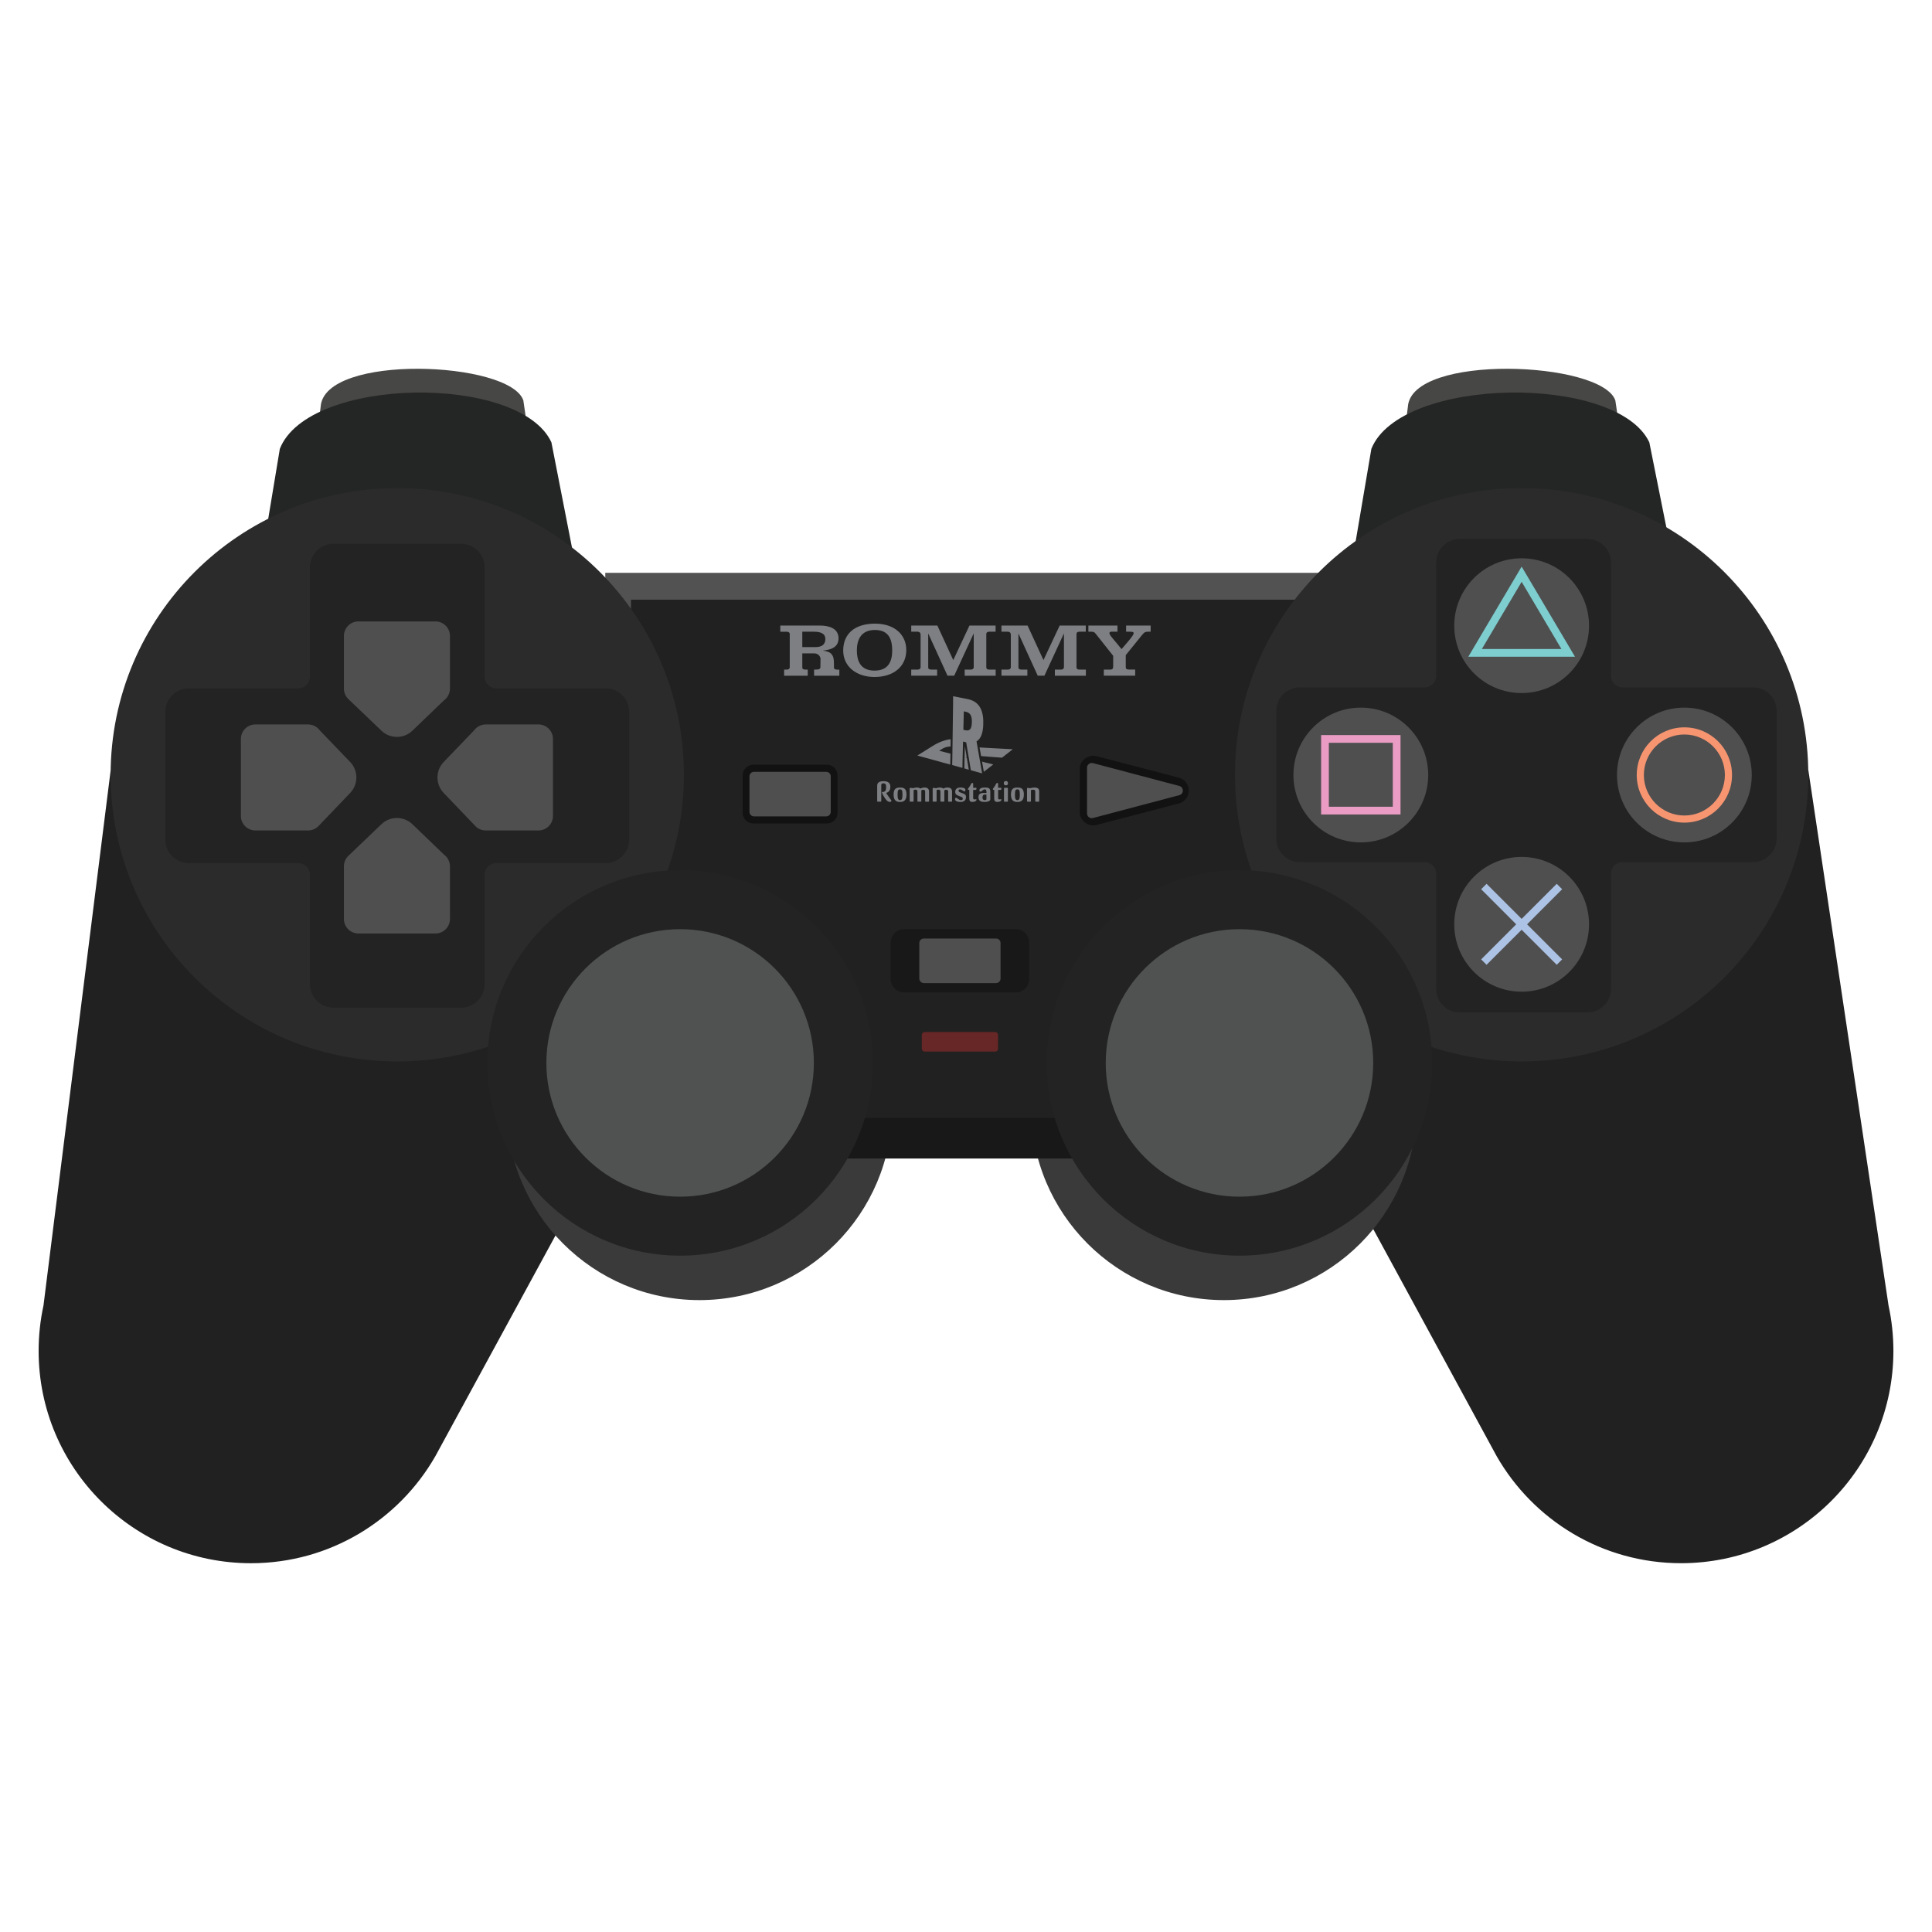
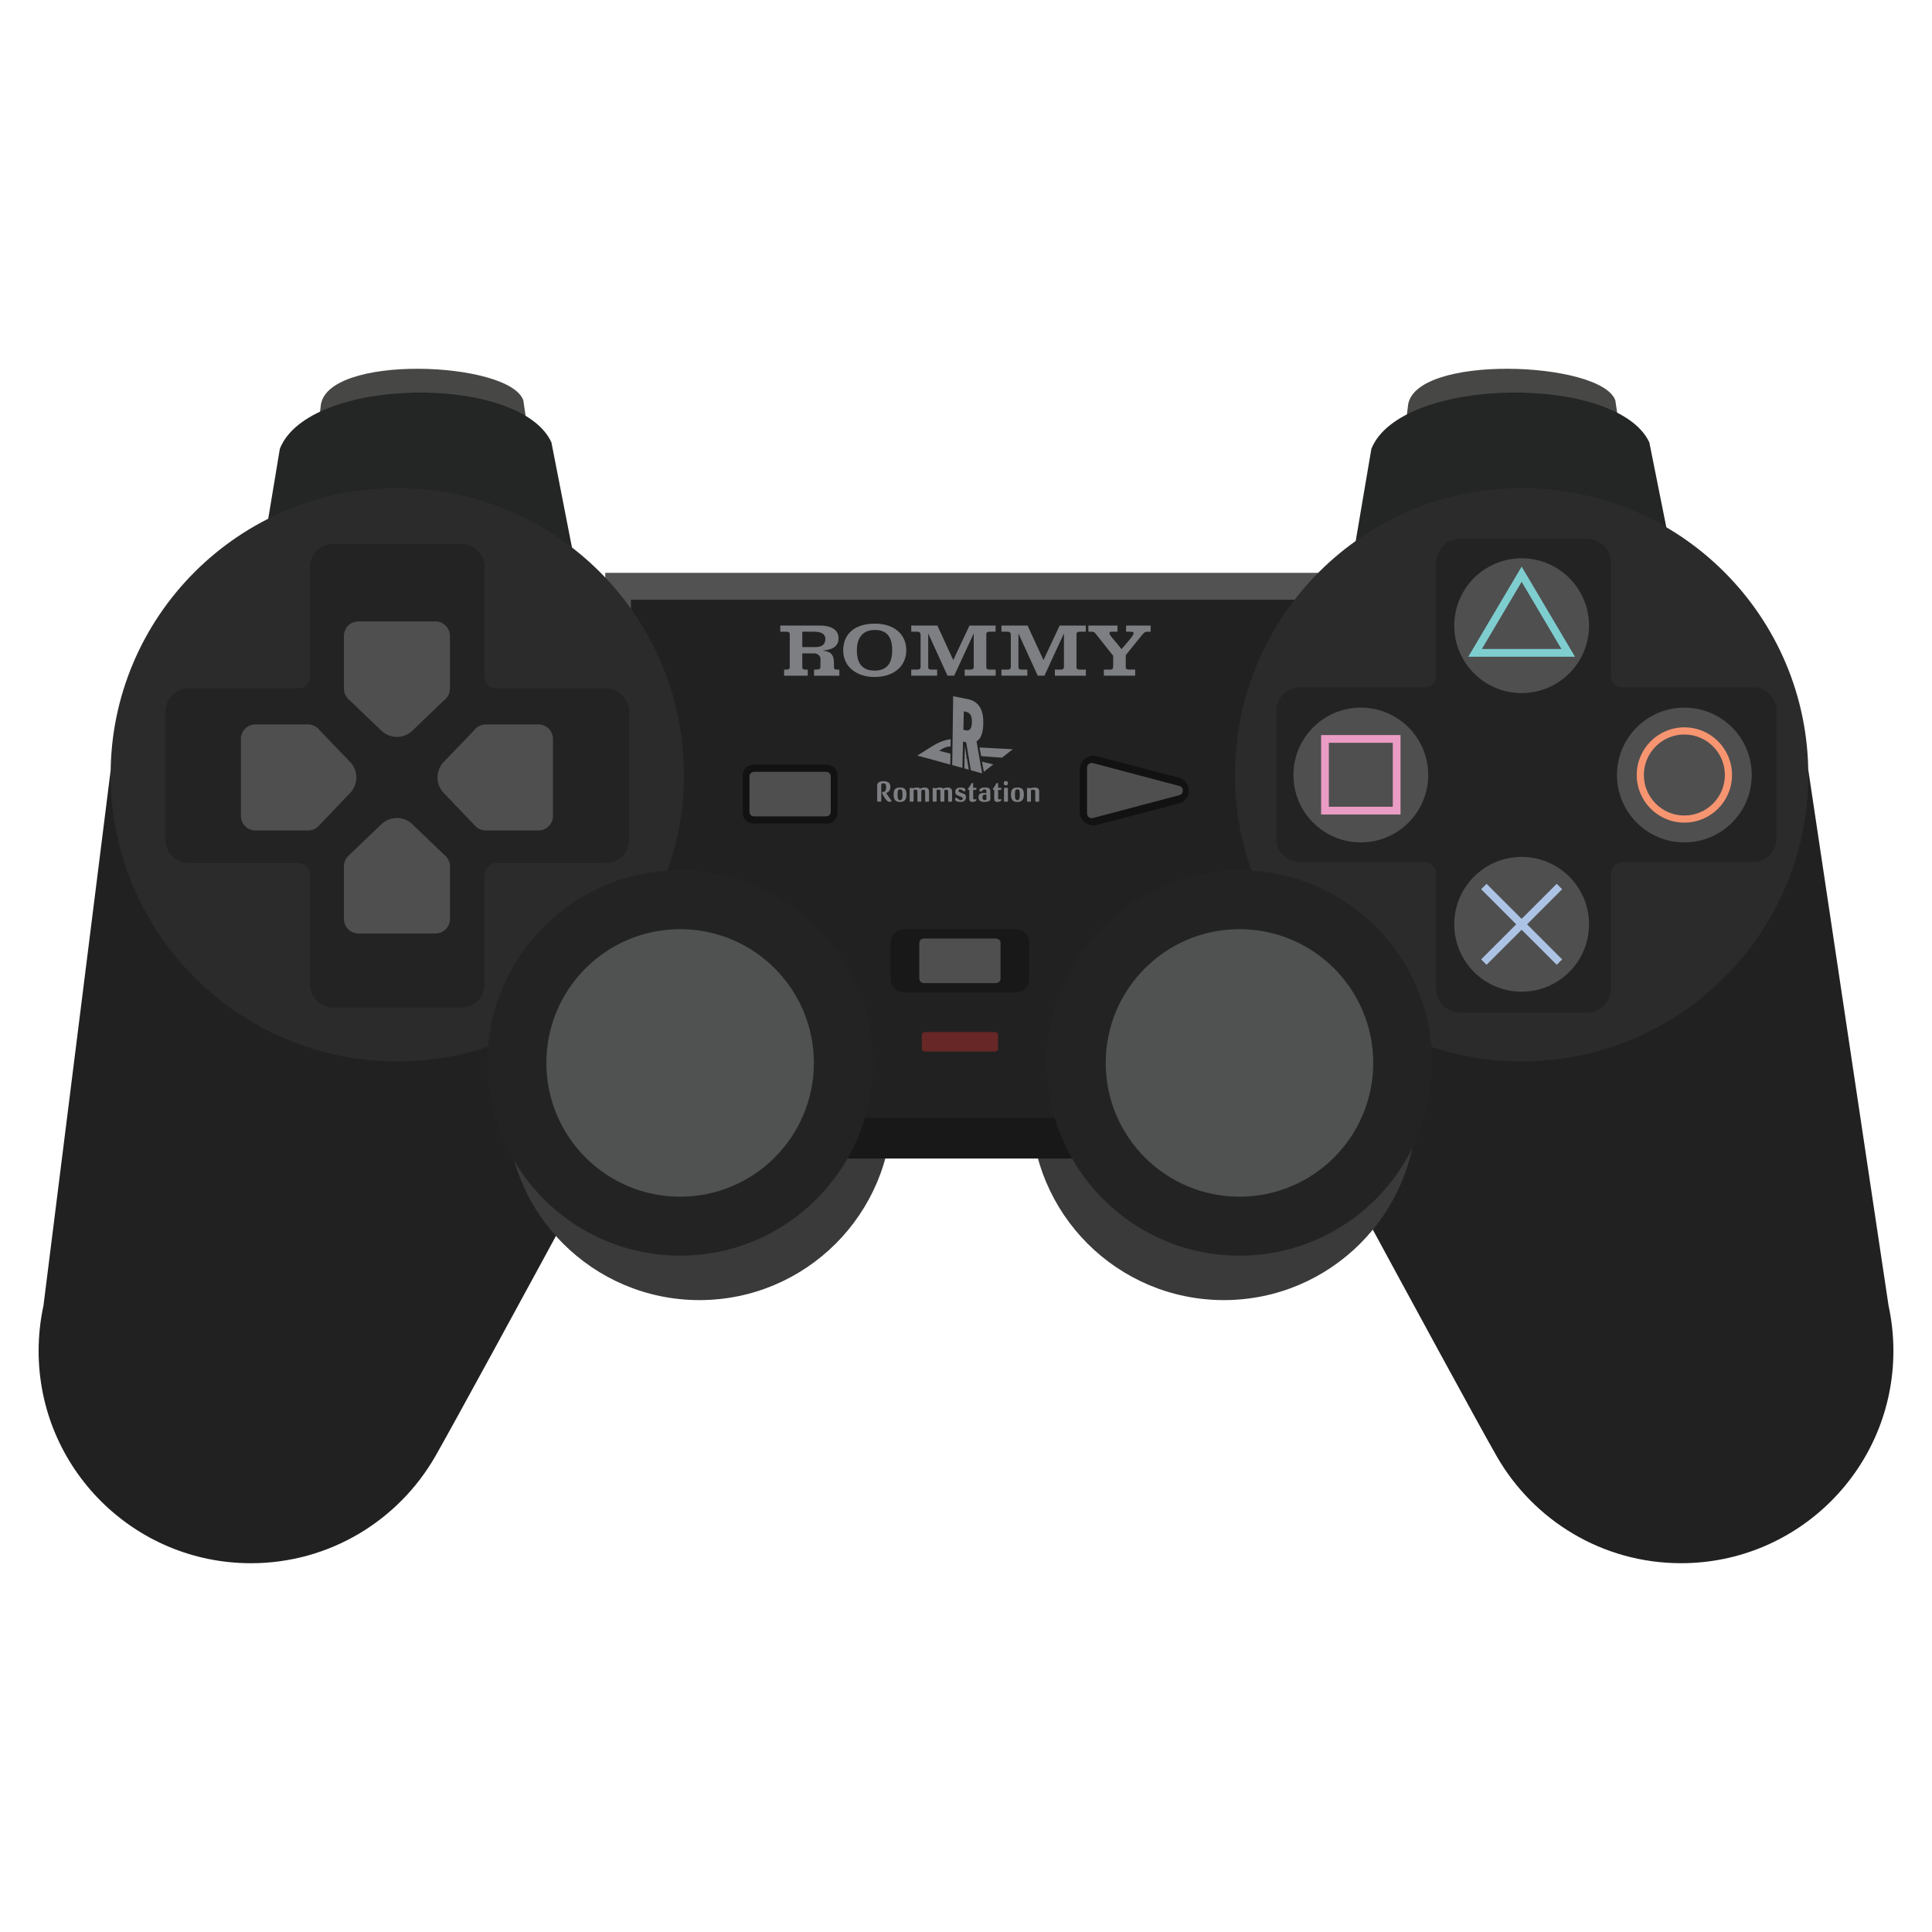
<svg xmlns="http://www.w3.org/2000/svg" id="Layer_1" data-name="Layer 1" viewBox="0 0 1000 1000">
  <defs>
-     <style>
-       .cls-1 {
-         fill: #adc3e5;
-       }
- 
-       .cls-2 {
-         fill: #f79571;
-       }
- 
-       .cls-3 {
-         fill: #181818;
-       }
- 
-       .cls-4 {
-         stroke: #eb9cc4;
-       }
- 
-       .cls-4, .cls-5 {
-         fill: none;
-         stroke-miterlimit: 10;
-         stroke-width: 4px;
-       }
- 
-       .cls-6 {
-         fill: #2b2b2b;
-       }
- 
-       .cls-7 {
-         fill: #121212;
-       }
- 
-       .cls-8 {
-         fill: #232323;
-       }
- 
-       .cls-9 {
-         fill: #515251;
-       }
- 
-       .cls-10 {
-         fill: #474745;
-       }
- 
-       .cls-11 {
-         fill: #4f5251;
-       }
- 
-       .cls-12 {
-         fill: #7d7f82;
-       }
- 
-       .cls-13 {
-         fill: #242625;
-       }
- 
-       .cls-14 {
-         fill: #662726;
-       }
- 
-       .cls-15 {
-         fill: #3a3a3a;
-       }
- 
-       .cls-16 {
-         fill: #4f4f4f;
-       }
- 
-       .cls-17 {
-         fill: #212121;
-       }
- 
-       .cls-5 {
-         stroke: #7eced0;
-       }
-     </style>
+     <style>.cls-3{fill:#181818}.cls-6{fill:#2b2b2b}.cls-7{fill:#121212}.cls-8{fill:#232323}.cls-11{fill:#4f5251}.cls-12{fill:#7d7f82}.cls-15{fill:#3a3a3a}.cls-16{fill:#4f4f4f}.cls-17{fill:#212121}</style>
  </defs>
-   <g>
-     <path class="cls-17" d="M638.02,502.29l297.94-103.88,41.55,277.36c1.64,7.56,2.51,15.4,2.51,23.44,0,60.69-49.2,109.9-109.9,109.9-40.88,0-76.55-22.33-95.48-55.45h0s-136.62-251.37-136.62-251.37Z" />
-     <path class="cls-17" d="M365.03,497.04L57.26,398.83l-34.76,276.95c-1.64,7.56-2.51,15.4-2.51,23.44,0,60.69,49.2,109.9,109.9,109.9,40.88,0,76.55-22.33,95.48-55.45h0s139.67-256.63,139.67-256.63Z" />
-     <circle class="cls-15" cx="362.03" cy="573.17" r="99.76" />
-     <circle class="cls-15" cx="633.47" cy="573.17" r="99.76" />
-     <rect class="cls-3" x="267.23" y="345.14" width="457.96" height="254.51" />
-     <path class="cls-10" d="M286.59,314.9l-132.65-7.25,12.02-97.05c1.64-27.7,97.99-23.78,104.92-3.35l15.71,107.65Z" />
-     <path class="cls-10" d="M852.18,314.9l-135.77-7.25,12.3-97.05c1.68-27.7,100.3-23.78,107.38-3.35l16.08,107.65Z" />
-     <path class="cls-13" d="M306.46,336.61l-177.72-7.25,16.1-97.05c14.74-37.62,124.29-38.86,140.57-3.35l21.05,107.65Z" />
-     <path class="cls-13" d="M875.24,336.61l-181.9-7.25,16.48-97.05c15.08-37.62,127.21-38.86,143.87-3.35l21.55,107.65Z" />
-     <rect class="cls-9" x="313.29" y="296.5" width="371.66" height="219.84" />
-     <rect class="cls-17" x="326.58" y="310.4" width="345.08" height="268.29" />
-     <circle class="cls-6" cx="787.6" cy="401.02" r="148.37" />
-     <circle class="cls-6" cx="205.62" cy="401.02" r="148.37" />
-     <path class="cls-8" d="M313.48,356.29h-56.64c-3.31,0-5.99-2.68-5.99-5.99v-56.64c0-6.74-5.47-12.21-12.21-12.21h-66.03c-6.74,0-12.21,5.47-12.21,12.21v56.64c0,3.31-2.68,5.99-5.99,5.99h-56.64c-6.74,0-12.21,5.47-12.21,12.21v66.03c0,6.74,5.47,12.21,12.21,12.21h56.64c3.31,0,5.99,2.68,5.99,5.99v56.64c0,6.74,5.47,12.21,12.21,12.21h66.03c6.74,0,12.21-5.47,12.21-12.21v-56.64c0-3.31,2.68-5.99,5.99-5.99h56.64c6.74,0,12.21-5.47,12.21-12.21v-66.03c0-6.74-5.47-12.21-12.21-12.21Z" />
-     <path class="cls-16" d="M231.31,443.78h0s0,0,0,0c-.45-.57-.97-1.08-1.56-1.5l-16.28-15.65c-4.48-4.3-11.55-4.31-16.04-.02l-17.29,16.54c-1.32,1.36-2.13,3.21-2.13,5.25v27.25c0,4.16,3.37,7.53,7.53,7.53h39.83c4.16,0,7.53-3.37,7.53-7.53v-27.25c0-1.74-.6-3.34-1.59-4.62Z" />
-     <path class="cls-16" d="M231.31,361.04h0s0,0,0,0c-.45.57-.97,1.08-1.56,1.5l-16.28,15.65c-4.48,4.3-11.55,4.31-16.04.02l-17.29-16.54c-1.32-1.36-2.13-3.21-2.13-5.25v-27.25c0-4.16,3.37-7.53,7.53-7.53h39.83c4.16,0,7.53,3.37,7.53,7.53v27.25c0,1.74-.6,3.34-1.59,4.62Z" />
-     <path class="cls-16" d="M246.82,376.55h0s0,0,0,0c-.57.45-1.08.97-1.5,1.56l-15.65,16.28c-4.3,4.48-4.31,11.55-.02,16.04l16.54,17.29c1.36,1.32,3.21,2.13,5.25,2.13h27.25c4.16,0,7.53-3.37,7.53-7.53v-39.83c0-4.16-3.37-7.53-7.53-7.53h-27.25c-1.74,0-3.34.6-4.62,1.59Z" />
-     <path class="cls-16" d="M164.08,376.55h0s0,0,0,0c.57.45,1.08.97,1.5,1.56l15.65,16.28c4.3,4.48,4.31,11.55.02,16.04l-16.54,17.29c-1.36,1.32-3.21,2.13-5.25,2.13h-27.25c-4.16,0-7.53-3.37-7.53-7.53v-39.83c0-4.16,3.37-7.53,7.53-7.53h27.25c1.74,0,3.34.6,4.62,1.59Z" />
-     <path class="cls-8" d="M907.37,355.79h-67.56c-3.31,0-5.99-2.68-5.99-5.99v-58.63c0-6.74-5.47-12.21-12.21-12.21h-66.03c-6.74,0-12.21,5.47-12.21,12.21v58.63c0,3.31-2.68,5.99-5.99,5.99h-64.58c-6.74,0-12.21,5.47-12.21,12.21v66.03c0,6.74,5.47,12.21,12.21,12.21h64.58c3.31,0,5.99,2.68,5.99,5.99v59.62c0,6.74,5.47,12.21,12.21,12.21h66.03c6.74,0,12.21-5.47,12.21-12.21v-59.62c0-3.31,2.68-5.99,5.99-5.99h67.56c6.74,0,12.21-5.47,12.21-12.21v-66.03c0-6.74-5.47-12.21-12.21-12.21Z" />
-     <circle class="cls-16" cx="787.6" cy="323.85" r="34.88" />
-     <circle class="cls-16" cx="787.6" cy="478.42" r="34.88" />
-     <circle class="cls-16" cx="704.36" cy="401.14" r="34.88" />
-     <circle class="cls-16" cx="871.83" cy="401.14" r="34.88" />
-     <path class="cls-2" d="M871.83,380.17c11.56,0,20.97,9.41,20.97,20.97s-9.41,20.97-20.97,20.97-20.97-9.41-20.97-20.97,9.41-20.97,20.97-20.97M871.83,376.47c-13.62,0-24.66,11.04-24.66,24.66s11.04,24.66,24.66,24.66,24.66-11.04,24.66-24.66-11.04-24.66-24.66-24.66h0Z" />
-     <polygon class="cls-5" points="763.51 337.91 811.69 337.91 787.6 297.21 763.51 337.91" />
-     <rect class="cls-4" x="685.81" y="382.47" width="37.1" height="37.1" />
-     <polygon class="cls-1" points="808.56 460.26 805.76 457.46 787.6 475.61 769.44 457.46 766.64 460.26 784.79 478.42 766.64 496.58 769.44 499.38 787.6 481.23 805.76 499.38 808.56 496.58 790.41 478.42 808.56 460.26" />
-     <path class="cls-7" d="M558.87,398.13v22.14c0,4.55,4.36,7.87,8.82,6.7l42.38-11.07c6.97-1.82,6.97-11.59,0-13.41l-42.38-11.07c-4.46-1.16-8.82,2.15-8.82,6.7Z" />
-     <path class="cls-16" d="M562.65,397.38v23.65c0,1.61,1.53,2.79,3.08,2.37l44.69-11.83c2.44-.64,2.44-4.1,0-4.75l-44.69-11.83c-1.56-.41-3.08.76-3.08,2.37Z" />
-     <rect class="cls-7" x="384.41" y="395.81" width="49.1" height="30.43" rx="5.52" ry="5.52" />
-     <rect class="cls-16" x="387.93" y="399.5" width="42.06" height="23.06" rx="2.34" ry="2.34" />
-     <rect class="cls-3" x="461.01" y="480.94" width="71.71" height="32.73" rx="6.92" ry="6.92" />
-     <rect class="cls-16" x="475.83" y="485.78" width="42.06" height="23.06" rx="2.34" ry="2.34" />
-     <rect class="cls-14" x="477.12" y="534.17" width="39.48" height="10.13" rx="1.5" ry="1.5" />
-     <path class="cls-12" d="M499.91,392.1l10.39,2.64,3.82.93-5.94,4.62-3.78-1.08-26.53-7.31-3.08-.81,7.91-4.95c6.62-4.14,12.29-4.22,17.39-3.1l.09.02c3.27.72,5.41,1.88,5.01,3.73l19.04,1.02-5.61,4.37-17-1.28-1.71,1.21ZM494.24,390.66l1.14-.78c2.66-1.81,1.35-2.61-.87-3.14l-.09-.02c-2.18-.52-4.51-.57-7.07,1.09l-1.22.79,8.11,2.06Z" />
-     <g>
-       <path class="cls-12" d="M502.06,399.07l-2.4-14.43-.71-.18-.24,9.58-.06,4.08-6.32-1.76.09-3.78.39-28.33.02-4.5,8.1,1.61c6.1,1.21,8.88,5.79,8.49,14v.1c-.21,4.27-1.35,7.13-3.42,8.51l2.98,17.02-6.92-1.93ZM499.83,377.48c.28.07.54.1.77.1.89,0,1.82-.43,1.93-3.59v-.11c.11-3.03-.69-4.56-2.57-4.96l-.6-.13-.22,8.52.69.16Z" />
-       <path class="cls-17" d="M493.33,360.35l7.5,1.49c6.91,1.37,8.39,7.14,8.09,13.49v.11c-.19,3.86-1.16,6.96-3.47,8.29l2.9,16.57-5.85-1.63-2.4-14.44-1.63-.41-.26,10.2-.05,3.44-5.32-1.48.08-3.39.39-28.34.02-3.9M500.6,378.08c1.87,0,2.35-1.8,2.43-4.07v-.1c.09-2.62-.42-4.92-2.97-5.47l-1.19-.25-.24,9.53,1.09.26c.32.08.62.11.88.11M492.33,359.13v1.21s-.02,3.9-.02,3.9l-.39,28.33-.08,3.38-.02.78.75.21,5.32,1.48,1.25.35.02-1.3.05-3.44.2-7.88,2.11,12.67.1.63.61.17,5.85,1.63,1.53.43-.27-1.56-2.79-15.92c2.04-1.53,3.17-4.46,3.37-8.72v-.11c.41-8.5-2.5-13.25-8.89-14.52l-7.5-1.49-1.19-.24h0ZM499.64,376.93l.19-7.51h.01c1.15.25,2.3.97,2.18,4.46v.1c-.11,3.11-.97,3.11-1.43,3.11-.19,0-.41-.03-.66-.09l-.3-.07h0Z" />
-     </g>
-     <circle class="cls-8" cx="641.55" cy="550.17" r="99.76" />
-     <circle class="cls-11" cx="641.55" cy="550.17" r="69.23" />
-     <circle class="cls-8" cx="352.03" cy="550.17" r="99.76" />
-     <circle class="cls-11" cx="352.03" cy="550.17" r="69.23" />
-   </g>
-   <g>
-     <path class="cls-12" d="M433.19,346.58c-.91,0-1.46-.31-1.54-.96v-1.81c-.03-1.61-.05-1.89-.14-2.56-.15-1.2-.55-1.96-1.07-2.62-.86-1.07-2.29-1.54-4.54-1.9,4.42-.39,7.75-1.79,8.09-5.68.02-.22.03-.44.03-.66s0-.46-.03-.67c-.4-4.44-4.73-5.94-9.71-5.94h-20.4v3.2h3.46c.78,0,1.43.49,1.43,1.09v17.4c0,.6-.65,1.12-1.43,1.12h-1.48v3.16h12.23v-3.16h-1.25c-.97,0-1.57-.34-1.57-1.09v-7.32h6c.78,0,1.43.18,1.94.47.89.51,1.37,1.37,1.49,2.2l-.06,4.54c0,.6-.61,1.13-1.39,1.13l-1.89.08v3.16h13.08v-3.16h-1.25ZM422.07,334.94h-6.8v-7.97h5.96c3.34,0,5.97.82,5.97,3.83s-2.13,4.14-5.14,4.14Z" />
-     <path class="cls-12" d="M452.97,322.8c9.73,0,16.12,5.45,16.12,13.71s-6.31,13.9-16.49,13.9c-9.05,0-16.16-5.22-16.16-13.68s5.71-13.94,16.53-13.94ZM452.63,347.11c7.7,0,9.17-5.49,9.17-10.48s-1.31-10.56-8.94-10.56-9.35,5.71-9.35,10.6,1.5,10.44,9.13,10.44Z" />
-     <path class="cls-12" d="M504,345.27v-17.43l-10.11,21.9h-3.46l-9.99-21.87v17.62c0,.75.64,1.09,1.58,1.09h3.04v3.16h-13.41v-3.16h3.42c.79,0,1.43-.53,1.43-1.13v-16.94c0-.94-.6-1.54-1.54-1.54h-3.31v-3.19h13.53l8.23,17.88,8.38-17.88h13.53v3.19h-3.16c-1.09,0-1.65.38-1.65,1.28v17.06c0,.94.64,1.28,1.62,1.28h3.23v3.16h-16.04v-3.16h3.27c.79,0,1.43-.53,1.43-1.31Z" />
-     <path class="cls-12" d="M550.7,345.27v-17.43l-10.11,21.9h-3.46l-9.99-21.87v17.62c0,.75.64,1.09,1.58,1.09h3.04v3.16h-13.41v-3.16h3.42c.79,0,1.43-.53,1.43-1.13v-16.94c0-.94-.6-1.54-1.54-1.54h-3.31v-3.19h13.52l8.23,17.88,8.38-17.88h13.52v3.19h-3.16c-1.09,0-1.65.38-1.65,1.28v17.06c0,.94.64,1.28,1.62,1.28h3.23v3.16h-16.04v-3.16h3.27c.79,0,1.43-.53,1.43-1.31Z" />
-     <path class="cls-12" d="M571.33,346.58h3.38c1.58,0,1.47-1.09,1.47-2.52v-4.62l-9.09-11.46c-.71-.9-1.09-1.01-2.59-1.01h-1.16v-3.19h15.07v3.19h-3.19c-.68,0-.98.3-.98.79,0,1.09,3.16,4.25,6.27,8.23,3.42-3.98,6.27-7.14,6.27-8.23,0-.71-.75-.79-2.14-.79h-1.77v-3.19h12.7v3.19h-1.16c-1.65,0-2.03.15-3.49,1.95l-8.23,10.18v6.16c0,1.13.75,1.31,1.8,1.31h3.08v3.16h-16.23v-3.16Z" />
-   </g>
-   <g>
-     <path class="cls-12" d="M456.94,409.91c1.23,0,1.73-.86,1.73-2.4,0-1.63-.44-2.07-1.52-2.07-.75,0-1.01.37-1.01,1.1v7.98c0,.28,0,.42-.4.42h-1.3c-.31,0-.41-.06-.41-.42v-7.82c0-1.25.62-2.36,3.28-2.36,2.18,0,3.53.82,3.53,2.81s-.78,2.84-2.18,3.28l1.22,1.82c1.1,1.64,1.51,1.85,1.51,2.29,0,.35-.42.51-.86.51-.66,0-1.3-.26-2.34-1.7-.45-.63-1.17-1.76-1.6-2.86-.07-.19-.09-.31-.09-.37,0-.21.09-.22.18-.22h.28Z" />
-     <path class="cls-12" d="M465.86,415.09c-1.71,0-3.34-.56-3.34-3.82s1.55-3.63,3.37-3.63,3.31.4,3.31,3.63-1.61,3.82-3.34,3.82ZM467.11,411.01c0-2.04-.37-2.43-1.25-2.43s-1.26.4-1.26,2.4v.82c0,1.73.45,2.36,1.26,2.36s1.25-.63,1.25-2.33v-.82Z" />
-     <path class="cls-12" d="M480.88,414.54c0,.26,0,.41-.38.41h-1.27c-.28,0-.37-.06-.37-.41v-4.63c0-.76-.09-1.13-1.16-1.13-.4,0-.82.21-.82.51v5.24c0,.26,0,.41-.38.41h-1.27c-.28,0-.37-.06-.37-.41v-4.66c0-.73-.21-1.17-.91-1.17-.47,0-.89.1-1.07.28v5.55c0,.26,0,.41-.4.41h-1.25c-.28,0-.38-.06-.38-.41v-6.34c0-.35.19-.4.47-.4.19,0,.92.19,1.16.19.4,0,1.08-.35,1.95-.35,1.22,0,1.66.31,1.92.57.81-.42,1.48-.57,2.14-.57,1.86,0,2.39.92,2.39,2.15v4.75Z" />
-     <path class="cls-12" d="M492.78,414.54c0,.26,0,.41-.38.41h-1.27c-.28,0-.37-.06-.37-.41v-4.63c0-.76-.09-1.13-1.16-1.13-.4,0-.82.21-.82.51v5.24c0,.26,0,.41-.38.41h-1.27c-.28,0-.37-.06-.37-.41v-4.66c0-.73-.21-1.17-.91-1.17-.47,0-.89.1-1.07.28v5.55c0,.26,0,.41-.4.41h-1.25c-.28,0-.38-.06-.38-.41v-6.34c0-.35.19-.4.47-.4.19,0,.92.19,1.16.19.4,0,1.08-.35,1.95-.35,1.22,0,1.66.31,1.92.57.81-.42,1.48-.57,2.14-.57,1.86,0,2.39.92,2.39,2.15v4.75Z" />
-     <path class="cls-12" d="M497.1,415.09c-1.63,0-2.77-.48-2.77-1.39,0-.41.07-.75.62-.75s1.26,1.2,2.43,1.2c.62,0,.95-.23.95-.79s-.12-.69-1.7-1.26c-1.67-.6-2.2-1.04-2.2-2.26,0-1.44.98-2.21,2.71-2.21,1.57,0,2.55.38,2.55,1.25,0,.53-.28.75-.57.75-.56,0-1.17-1.05-2.29-1.05-.48,0-.69.25-.69.64,0,.6.37.78,1.52,1.16,2.08.69,2.33,1.13,2.33,2.3,0,1.42-.95,2.42-2.9,2.42Z" />
-     <path class="cls-12" d="M503.71,412.81c0,.62.1.97.6.97.35,0,.79-.1.94-.1.16,0,.19.19.19.29,0,.44-.63,1.1-2.2,1.1-1.13,0-1.54-.64-1.54-1.7v-4.53c-.61,0-.7-.01-.7-.41,0-.32.47-.63,1.11-1.71.59-.98.63-1.45,1.13-1.45.38,0,.47.12.47.41v2.09h1.48c.18,0,.25.09.25.26,0,.31-.06.81-.43.81h-1.3v3.97Z" />
-     <path class="cls-12" d="M512.59,413.63c0,.69-.62,1.45-3.13,1.45s-2.99-1.2-2.99-2.45c0-1.55.78-2.2,2.74-2.2.92,0,1.38.06,1.38.06v-.6c0-1-.28-1.32-.91-1.32-.45,0-.7.15-1.19.6-.56.51-.76.6-.97.6-.35,0-.59-.29-.59-.7,0-.83.94-1.44,2.75-1.44s2.9.19,2.9,2.14v3.85ZM510.58,411.31c-.25-.04-.56-.06-.86-.06-.78,0-1.19.57-1.19,1.55,0,.73.29,1.33,1.19,1.33.59,0,.86-.16.86-.59v-2.24Z" />
-     <path class="cls-12" d="M516.62,412.81c0,.62.1.97.6.97.35,0,.79-.1.94-.1.16,0,.19.19.19.29,0,.44-.63,1.1-2.2,1.1-1.13,0-1.54-.64-1.54-1.7v-4.53c-.62,0-.7-.01-.7-.41,0-.32.47-.63,1.11-1.71.59-.98.63-1.45,1.13-1.45.38,0,.47.12.47.41v2.09h1.48c.18,0,.25.09.25.26,0,.31-.06.81-.42.81h-1.3v3.97Z" />
-     <path class="cls-12" d="M520.65,406.5c-.86,0-1.08-.57-1.08-1.1,0-.59.18-1.14,1.08-1.14.76,0,1.07.5,1.07,1.14,0,.59-.22,1.1-1.07,1.1ZM521.7,414.54c0,.26,0,.41-.38.41h-1.25c-.29,0-.4-.06-.4-.41v-6.37c0-.25.06-.4.29-.4h1.35c.28,0,.38.06.38.4v6.37Z" />
-     <path class="cls-12" d="M526.61,415.09c-1.71,0-3.34-.56-3.34-3.82s1.55-3.63,3.37-3.63,3.31.4,3.31,3.63-1.61,3.82-3.34,3.82ZM527.85,411.01c0-2.04-.37-2.43-1.25-2.43s-1.26.4-1.26,2.4v.82c0,1.73.45,2.36,1.26,2.36s1.25-.63,1.25-2.33v-.82Z" />
-     <path class="cls-12" d="M537.87,414.54c0,.26,0,.41-.38.41h-1.27c-.28,0-.37-.06-.37-.41v-4.86c0-.63-.34-.94-1.04-.94s-.94.1-1.19.26v5.54c0,.26,0,.41-.4.41h-1.25c-.28,0-.38-.06-.38-.41v-6.34c0-.35.19-.4.38-.4.29,0,.69.19,1.16.19.37,0,1.17-.35,2.26-.35,2.05,0,2.48.85,2.48,1.93v4.97Z" />
-   </g>
+   <path d="m638.02 502.29 297.94-103.88 41.55 277.36c1.64 7.56 2.51 15.4 2.51 23.44 0 60.69-49.2 109.9-109.9 109.9-40.88 0-76.55-22.33-95.48-55.45S638.02 502.29 638.02 502.29m-272.99-5.25L57.26 398.83 22.5 675.78c-1.64 7.56-2.51 15.4-2.51 23.44 0 60.69 49.2 109.9 109.9 109.9 40.88 0 76.55-22.33 95.48-55.45s139.67-256.63 139.67-256.63Z" class="cls-17" />
+   <circle cx="362.03" cy="573.17" r="99.76" class="cls-15" />
+   <circle cx="633.47" cy="573.17" r="99.76" class="cls-15" />
+   <path d="M267.23 345.14h457.96v254.51H267.23z" class="cls-3" />
+   <path d="m286.59 314.9-132.65-7.25 12.02-97.05c1.64-27.7 97.99-23.78 104.92-3.35zm565.59 0-135.77-7.25 12.3-97.05c1.68-27.7 100.3-23.78 107.38-3.35l16.08 107.65Z" style="fill:#474745" />
+   <path d="m306.46 336.61-177.72-7.25 16.1-97.05c14.74-37.62 124.29-38.86 140.57-3.35zm568.78 0-181.9-7.25 16.48-97.05c15.08-37.62 127.21-38.86 143.87-3.35z" style="fill:#242625" />
+   <path d="M313.29 296.5h371.66v219.84H313.29z" style="fill:#515251" />
+   <path d="M326.58 310.4h345.08v268.29H326.58z" class="cls-17" />
+   <circle cx="787.6" cy="401.02" r="148.37" class="cls-6" />
+   <circle cx="205.62" cy="401.02" r="148.37" class="cls-6" />
+   <path d="M313.48 356.29h-56.64c-3.31 0-5.99-2.68-5.99-5.99v-56.64c0-6.74-5.47-12.21-12.21-12.21h-66.03c-6.74 0-12.21 5.47-12.21 12.21v56.64c0 3.31-2.68 5.99-5.99 5.99H97.77c-6.74 0-12.21 5.47-12.21 12.21v66.03c0 6.74 5.47 12.21 12.21 12.21h56.64c3.31 0 5.99 2.68 5.99 5.99v56.64c0 6.74 5.47 12.21 12.21 12.21h66.03c6.74 0 12.21-5.47 12.21-12.21v-56.64c0-3.31 2.68-5.99 5.99-5.99h56.64c6.74 0 12.21-5.47 12.21-12.21V368.5c0-6.74-5.47-12.21-12.21-12.21" class="cls-8" />
+   <path d="M231.31 443.78c-.45-.57-.97-1.08-1.56-1.5l-16.28-15.65c-4.48-4.3-11.55-4.31-16.04-.02l-17.29 16.54a7.5 7.5 0 0 0-2.13 5.25v27.25c0 4.16 3.37 7.53 7.53 7.53h39.83c4.16 0 7.53-3.37 7.53-7.53V448.4c0-1.74-.6-3.34-1.59-4.62m0-82.74c-.45.57-.97 1.08-1.56 1.5l-16.28 15.65c-4.48 4.3-11.55 4.31-16.04.02l-17.29-16.54a7.5 7.5 0 0 1-2.13-5.25v-27.25c0-4.16 3.37-7.53 7.53-7.53h39.83c4.16 0 7.53 3.37 7.53 7.53v27.25c0 1.74-.6 3.34-1.59 4.62m15.51 15.51c-.57.45-1.08.97-1.5 1.56l-15.65 16.28c-4.3 4.48-4.31 11.55-.02 16.04l16.54 17.29a7.5 7.5 0 0 0 5.25 2.13h27.25c4.16 0 7.53-3.37 7.53-7.53v-39.83c0-4.16-3.37-7.53-7.53-7.53h-27.25c-1.74 0-3.34.6-4.62 1.59m-82.74 0c.57.45 1.08.97 1.5 1.56l15.65 16.28c4.3 4.48 4.31 11.55.02 16.04l-16.54 17.29a7.5 7.5 0 0 1-5.25 2.13h-27.25c-4.16 0-7.53-3.37-7.53-7.53v-39.83c0-4.16 3.37-7.53 7.53-7.53h27.25c1.74 0 3.34.6 4.62 1.59" class="cls-16" />
+   <path d="M907.37 355.79h-67.56c-3.31 0-5.99-2.68-5.99-5.99v-58.63c0-6.74-5.47-12.21-12.21-12.21h-66.03c-6.74 0-12.21 5.47-12.21 12.21v58.63c0 3.31-2.68 5.99-5.99 5.99H672.8c-6.74 0-12.21 5.47-12.21 12.21v66.03c0 6.74 5.47 12.21 12.21 12.21h64.58c3.31 0 5.99 2.68 5.99 5.99v59.62c0 6.74 5.47 12.21 12.21 12.21h66.03c6.74 0 12.21-5.47 12.21-12.21v-59.62c0-3.31 2.68-5.99 5.99-5.99h67.56c6.74 0 12.21-5.47 12.21-12.21V368c0-6.74-5.47-12.21-12.21-12.21" class="cls-8" />
+   <circle cx="787.6" cy="323.85" r="34.88" class="cls-16" />
+   <circle cx="787.6" cy="478.42" r="34.88" class="cls-16" />
+   <circle cx="704.36" cy="401.14" r="34.88" class="cls-16" />
+   <circle cx="871.83" cy="401.14" r="34.88" class="cls-16" />
+   <path d="M871.83 380.17c11.56 0 20.97 9.41 20.97 20.97s-9.41 20.97-20.97 20.97-20.97-9.41-20.97-20.97 9.41-20.97 20.97-20.97m0-3.7c-13.62 0-24.66 11.04-24.66 24.66s11.04 24.66 24.66 24.66 24.66-11.04 24.66-24.66-11.04-24.66-24.66-24.66" style="fill:#f79571" />
+   <path d="M763.51 337.91h48.18l-24.09-40.7z" style="fill:none;stroke-miterlimit:10;stroke-width:4px;stroke:#7eced0" />
+   <path d="M685.81 382.47h37.1v37.1h-37.1z" style="stroke:#eb9cc4;fill:none;stroke-miterlimit:10;stroke-width:4px" />
+   <path d="m808.56 460.26-2.8-2.8-18.16 18.15-18.16-18.15-2.8 2.8 18.15 18.16-18.15 18.16 2.8 2.8 18.16-18.15 18.16 18.15 2.8-2.8-18.15-18.16z" style="fill:#adc3e5" />
+   <path d="M558.87 398.13v22.14c0 4.55 4.36 7.87 8.82 6.7l42.38-11.07c6.97-1.82 6.97-11.59 0-13.41l-42.38-11.07c-4.46-1.16-8.82 2.15-8.82 6.7Z" class="cls-7" />
+   <path d="M562.65 397.38v23.65c0 1.61 1.53 2.79 3.08 2.37l44.69-11.83c2.44-.64 2.44-4.1 0-4.75l-44.69-11.83c-1.56-.41-3.08.76-3.08 2.37Z" class="cls-16" />
+   <rect width="49.1" height="30.43" x="384.41" y="395.81" class="cls-7" rx="5.52" ry="5.52" />
+   <rect width="42.06" height="23.06" x="387.93" y="399.5" class="cls-16" rx="2.34" ry="2.34" />
+   <rect width="71.71" height="32.73" x="461.01" y="480.94" class="cls-3" rx="6.92" ry="6.92" />
+   <rect width="42.06" height="23.06" x="475.83" y="485.78" class="cls-16" rx="2.34" ry="2.34" />
+   <rect width="39.48" height="10.13" x="477.12" y="534.17" rx="1.5" ry="1.5" style="fill:#662726" />
+   <path d="m499.91 392.1 10.39 2.64 3.82.93-5.94 4.62-3.78-1.08-26.53-7.31-3.08-.81 7.91-4.95c6.62-4.14 12.29-4.22 17.39-3.1l.09.02c3.27.72 5.41 1.88 5.01 3.73l19.04 1.02-5.61 4.37-17-1.28-1.71 1.21Zm-5.67-1.44 1.14-.78c2.66-1.81 1.35-2.61-.87-3.14l-.09-.02c-2.18-.52-4.51-.57-7.07 1.09l-1.22.79z" class="cls-12" />
+   <path d="m502.06 399.07-2.4-14.43-.71-.18-.24 9.58-.06 4.08-6.32-1.76.09-3.78.39-28.33.02-4.5 8.1 1.61c6.1 1.21 8.88 5.79 8.49 14v.1c-.21 4.27-1.35 7.13-3.42 8.51l2.98 17.02-6.92-1.93Zm-2.23-21.59c.28.07.54.1.77.1.89 0 1.82-.43 1.93-3.59v-.11c.11-3.03-.69-4.56-2.57-4.96l-.6-.13-.22 8.52.69.16Z" class="cls-12" />
+   <path d="m493.33 360.35 7.5 1.49c6.91 1.37 8.39 7.14 8.09 13.49v.11c-.19 3.86-1.16 6.96-3.47 8.29l2.9 16.57-5.85-1.63-2.4-14.44-1.63-.41-.26 10.2-.05 3.44-5.32-1.48.08-3.39.39-28.34zm7.27 17.73c1.87 0 2.35-1.8 2.43-4.07v-.1c.09-2.62-.42-4.92-2.97-5.47l-1.19-.25-.24 9.53 1.09.26c.32.08.62.11.88.11m-8.27-18.96v1.21l-.02 3.9-.39 28.33-.08 3.38-.02.78.75.21 5.32 1.48 1.25.35.02-1.3.05-3.44.2-7.88 2.11 12.67.1.63.61.17 5.85 1.63 1.53.43-.27-1.56-2.79-15.92c2.04-1.53 3.17-4.46 3.37-8.72v-.11c.41-8.5-2.5-13.25-8.89-14.52l-7.5-1.49-1.19-.24Zm7.31 17.8.19-7.51h.01c1.15.25 2.3.97 2.18 4.46v.1c-.11 3.11-.97 3.11-1.43 3.11q-.285 0-.66-.09l-.3-.07Z" class="cls-17" />
+   <circle cx="641.55" cy="550.17" r="99.76" class="cls-8" />
+   <circle cx="641.55" cy="550.17" r="69.23" class="cls-11" />
+   <circle cx="352.03" cy="550.17" r="99.76" class="cls-8" />
+   <circle cx="352.03" cy="550.17" r="69.23" class="cls-11" />
+   <path d="M433.19 346.58c-.91 0-1.46-.31-1.54-.96v-1.81c-.03-1.61-.05-1.89-.14-2.56-.15-1.2-.55-1.96-1.07-2.62-.86-1.07-2.29-1.54-4.54-1.9 4.42-.39 7.75-1.79 8.09-5.68q.03-.33.03-.66c0-.33 0-.46-.03-.67-.4-4.44-4.73-5.94-9.71-5.94h-20.4v3.2h3.46c.78 0 1.43.49 1.43 1.09v17.4c0 .6-.65 1.12-1.43 1.12h-1.48v3.16h12.23v-3.16h-1.25c-.97 0-1.57-.34-1.57-1.09v-7.32h6c.78 0 1.43.18 1.94.47.89.51 1.37 1.37 1.49 2.2l-.06 4.54c0 .6-.61 1.13-1.39 1.13l-1.89.08v3.16h13.08v-3.16h-1.25Zm-11.12-11.64h-6.8v-7.97h5.96c3.34 0 5.97.82 5.97 3.83s-2.13 4.14-5.14 4.14Zm30.9-12.14c9.73 0 16.12 5.45 16.12 13.71s-6.31 13.9-16.49 13.9c-9.05 0-16.16-5.22-16.16-13.68s5.71-13.94 16.53-13.94Zm-.34 24.31c7.7 0 9.17-5.49 9.17-10.48s-1.31-10.56-8.94-10.56-9.35 5.71-9.35 10.6 1.5 10.44 9.13 10.44Zm51.37-1.84v-17.43l-10.11 21.9h-3.46l-9.99-21.87v17.62c0 .75.64 1.09 1.58 1.09h3.04v3.16h-13.41v-3.16h3.42c.79 0 1.43-.53 1.43-1.13v-16.94c0-.94-.6-1.54-1.54-1.54h-3.31v-3.19h13.53l8.23 17.88 8.38-17.88h13.53v3.19h-3.16c-1.09 0-1.65.38-1.65 1.28v17.06c0 .94.64 1.28 1.62 1.28h3.23v3.16h-16.04v-3.16h3.27c.79 0 1.43-.53 1.43-1.31Zm46.7 0v-17.43l-10.11 21.9h-3.46l-9.99-21.87v17.62c0 .75.64 1.09 1.58 1.09h3.04v3.16h-13.41v-3.16h3.42c.79 0 1.43-.53 1.43-1.13v-16.94c0-.94-.6-1.54-1.54-1.54h-3.31v-3.19h13.52l8.23 17.88 8.38-17.88H562v3.19h-3.16c-1.09 0-1.65.38-1.65 1.28v17.06c0 .94.64 1.28 1.62 1.28h3.23v3.16H546v-3.16h3.27c.79 0 1.43-.53 1.43-1.31Zm20.63 1.31h3.38c1.58 0 1.47-1.09 1.47-2.52v-4.62l-9.09-11.46c-.71-.9-1.09-1.01-2.59-1.01h-1.16v-3.19h15.07v3.19h-3.19c-.68 0-.98.3-.98.79 0 1.09 3.16 4.25 6.27 8.23 3.42-3.98 6.27-7.14 6.27-8.23 0-.71-.75-.79-2.14-.79h-1.77v-3.19h12.7v3.19h-1.16c-1.65 0-2.03.15-3.49 1.95l-8.23 10.18v6.16c0 1.13.75 1.31 1.8 1.31h3.08v3.16h-16.23v-3.16Zm-114.39 63.33c1.23 0 1.73-.86 1.73-2.4 0-1.63-.44-2.07-1.52-2.07-.75 0-1.01.37-1.01 1.1v7.98c0 .28 0 .42-.4.42h-1.3c-.31 0-.41-.06-.41-.42v-7.82c0-1.25.62-2.36 3.28-2.36 2.18 0 3.53.82 3.53 2.81s-.78 2.84-2.18 3.28l1.22 1.82c1.1 1.64 1.51 1.85 1.51 2.29 0 .35-.42.51-.86.51-.66 0-1.3-.26-2.34-1.7-.45-.63-1.17-1.76-1.6-2.86-.07-.19-.09-.31-.09-.37 0-.21.09-.22.18-.22h.28Zm8.92 5.18c-1.71 0-3.34-.56-3.34-3.82s1.55-3.63 3.37-3.63 3.31.4 3.31 3.63-1.61 3.82-3.34 3.82m1.25-4.08c0-2.04-.37-2.43-1.25-2.43s-1.26.4-1.26 2.4v.82c0 1.73.45 2.36 1.26 2.36s1.25-.63 1.25-2.33zm13.77 3.53c0 .26 0 .41-.38.41h-1.27c-.28 0-.37-.06-.37-.41v-4.63c0-.76-.09-1.13-1.16-1.13-.4 0-.82.21-.82.51v5.24c0 .26 0 .41-.38.41h-1.27c-.28 0-.37-.06-.37-.41v-4.66c0-.73-.21-1.17-.91-1.17-.47 0-.89.1-1.07.28v5.55c0 .26 0 .41-.4.41h-1.25c-.28 0-.38-.06-.38-.41v-6.34c0-.35.19-.4.47-.4.19 0 .92.19 1.16.19.4 0 1.08-.35 1.95-.35 1.22 0 1.66.31 1.92.57.81-.42 1.48-.57 2.14-.57 1.86 0 2.39.92 2.39 2.15v4.75Zm11.9 0c0 .26 0 .41-.38.41h-1.27c-.28 0-.37-.06-.37-.41v-4.63c0-.76-.09-1.13-1.16-1.13-.4 0-.82.21-.82.51v5.24c0 .26 0 .41-.38.41h-1.27c-.28 0-.37-.06-.37-.41v-4.66c0-.73-.21-1.17-.91-1.17-.47 0-.89.1-1.07.28v5.55c0 .26 0 .41-.4.41h-1.25c-.28 0-.38-.06-.38-.41v-6.34c0-.35.19-.4.47-.4.19 0 .92.19 1.16.19.4 0 1.08-.35 1.95-.35 1.22 0 1.66.31 1.92.57.81-.42 1.48-.57 2.14-.57 1.86 0 2.39.92 2.39 2.15v4.75Zm4.32.55c-1.63 0-2.77-.48-2.77-1.39 0-.41.07-.75.62-.75s1.26 1.2 2.43 1.2c.62 0 .95-.23.95-.79s-.12-.69-1.7-1.26c-1.67-.6-2.2-1.04-2.2-2.26 0-1.44.98-2.21 2.71-2.21 1.57 0 2.55.38 2.55 1.25 0 .53-.28.75-.57.75-.56 0-1.17-1.05-2.29-1.05-.48 0-.69.25-.69.64 0 .6.37.78 1.52 1.16 2.08.69 2.33 1.13 2.33 2.3 0 1.42-.95 2.42-2.9 2.42Zm6.61-2.28c0 .62.1.97.6.97.35 0 .79-.1.94-.1.16 0 .19.19.19.29 0 .44-.63 1.1-2.2 1.1-1.13 0-1.54-.64-1.54-1.7v-4.53c-.61 0-.7-.01-.7-.41 0-.32.47-.63 1.11-1.71.59-.98.63-1.45 1.13-1.45.38 0 .47.12.47.41v2.09h1.48c.18 0 .25.09.25.26 0 .31-.06.81-.43.81h-1.3zm8.88.82c0 .69-.62 1.45-3.13 1.45s-2.99-1.2-2.99-2.45c0-1.55.78-2.2 2.74-2.2.92 0 1.38.06 1.38.06v-.6c0-1-.28-1.32-.91-1.32-.45 0-.7.15-1.19.6-.56.51-.76.6-.97.6-.35 0-.59-.29-.59-.7 0-.83.94-1.44 2.75-1.44s2.9.19 2.9 2.14v3.85Zm-2.01-2.32c-.25-.04-.56-.06-.86-.06-.78 0-1.19.57-1.19 1.55 0 .73.29 1.33 1.19 1.33.59 0 .86-.16.86-.59v-2.24Zm6.04 1.5c0 .62.1.97.6.97.35 0 .79-.1.94-.1.16 0 .19.19.19.29 0 .44-.63 1.1-2.2 1.1-1.13 0-1.54-.64-1.54-1.7v-4.53c-.62 0-.7-.01-.7-.41 0-.32.47-.63 1.11-1.71.59-.98.63-1.45 1.13-1.45.38 0 .47.12.47.41v2.09h1.48c.18 0 .25.09.25.26 0 .31-.06.81-.42.81h-1.3v3.97Zm4.03-6.31c-.86 0-1.08-.57-1.08-1.1 0-.59.18-1.14 1.08-1.14.76 0 1.07.5 1.07 1.14 0 .59-.22 1.1-1.07 1.1m1.05 8.04c0 .26 0 .41-.38.41h-1.25c-.29 0-.4-.06-.4-.41v-6.37c0-.25.06-.4.29-.4h1.35c.28 0 .38.06.38.4v6.37Zm4.91.55c-1.71 0-3.34-.56-3.34-3.82s1.55-3.63 3.37-3.63 3.31.4 3.31 3.63-1.61 3.82-3.34 3.82m1.24-4.08c0-2.04-.37-2.43-1.25-2.43s-1.26.4-1.26 2.4v.82c0 1.73.45 2.36 1.26 2.36s1.25-.63 1.25-2.33zm10.02 3.53c0 .26 0 .41-.38.41h-1.27c-.28 0-.37-.06-.37-.41v-4.86c0-.63-.34-.94-1.04-.94s-.94.1-1.19.26v5.54c0 .26 0 .41-.4.41h-1.25c-.28 0-.38-.06-.38-.41v-6.34c0-.35.19-.4.38-.4.29 0 .69.19 1.16.19.37 0 1.17-.35 2.26-.35 2.05 0 2.48.85 2.48 1.93z" class="cls-12" />
</svg>
